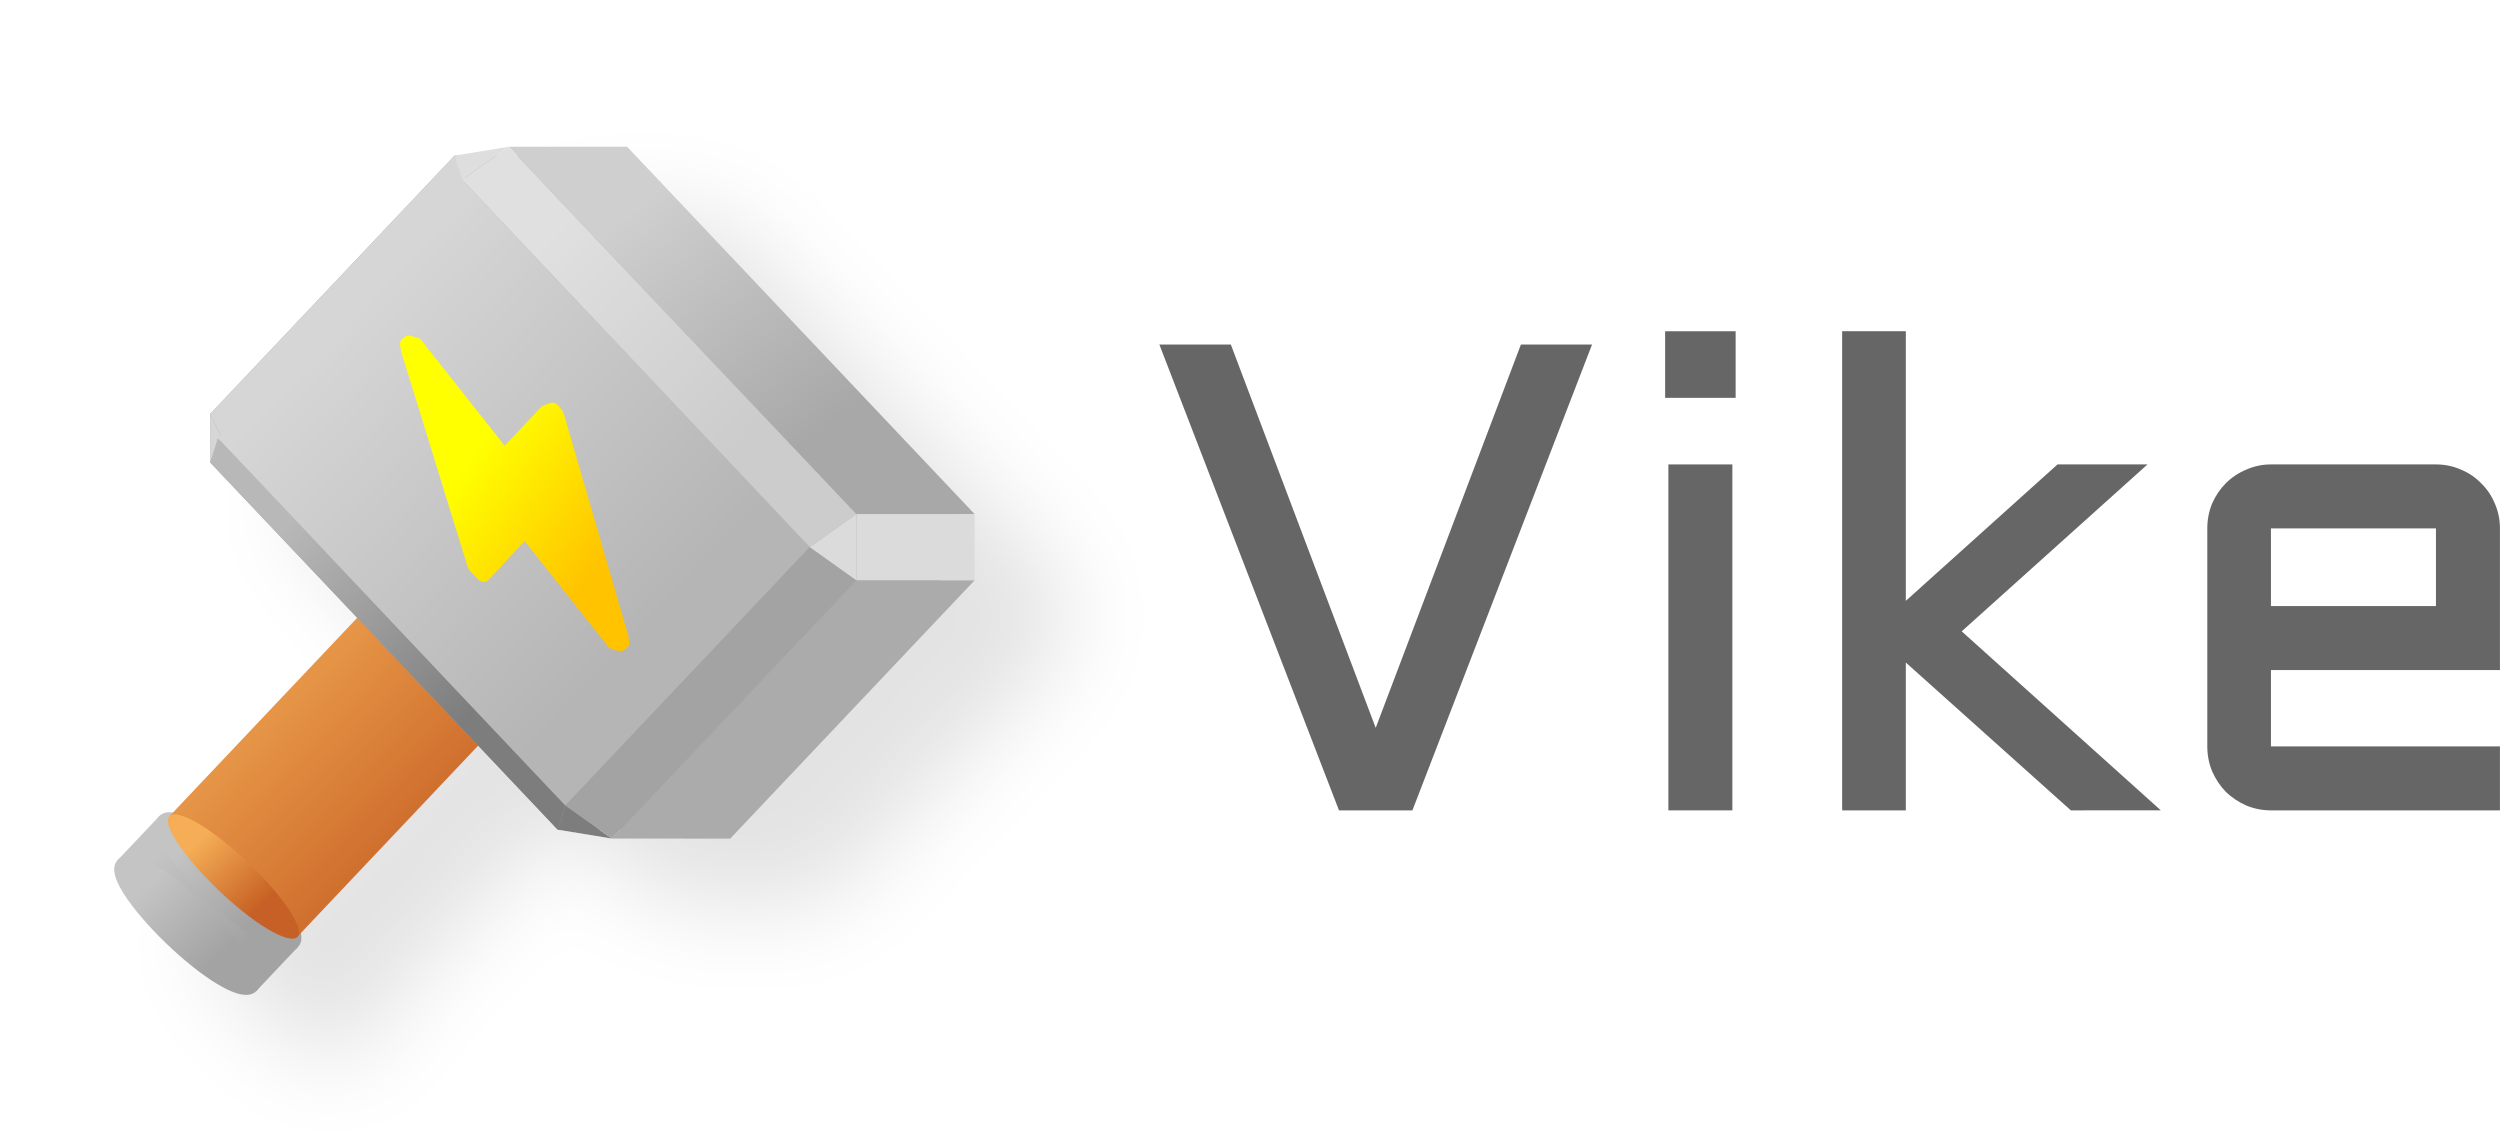
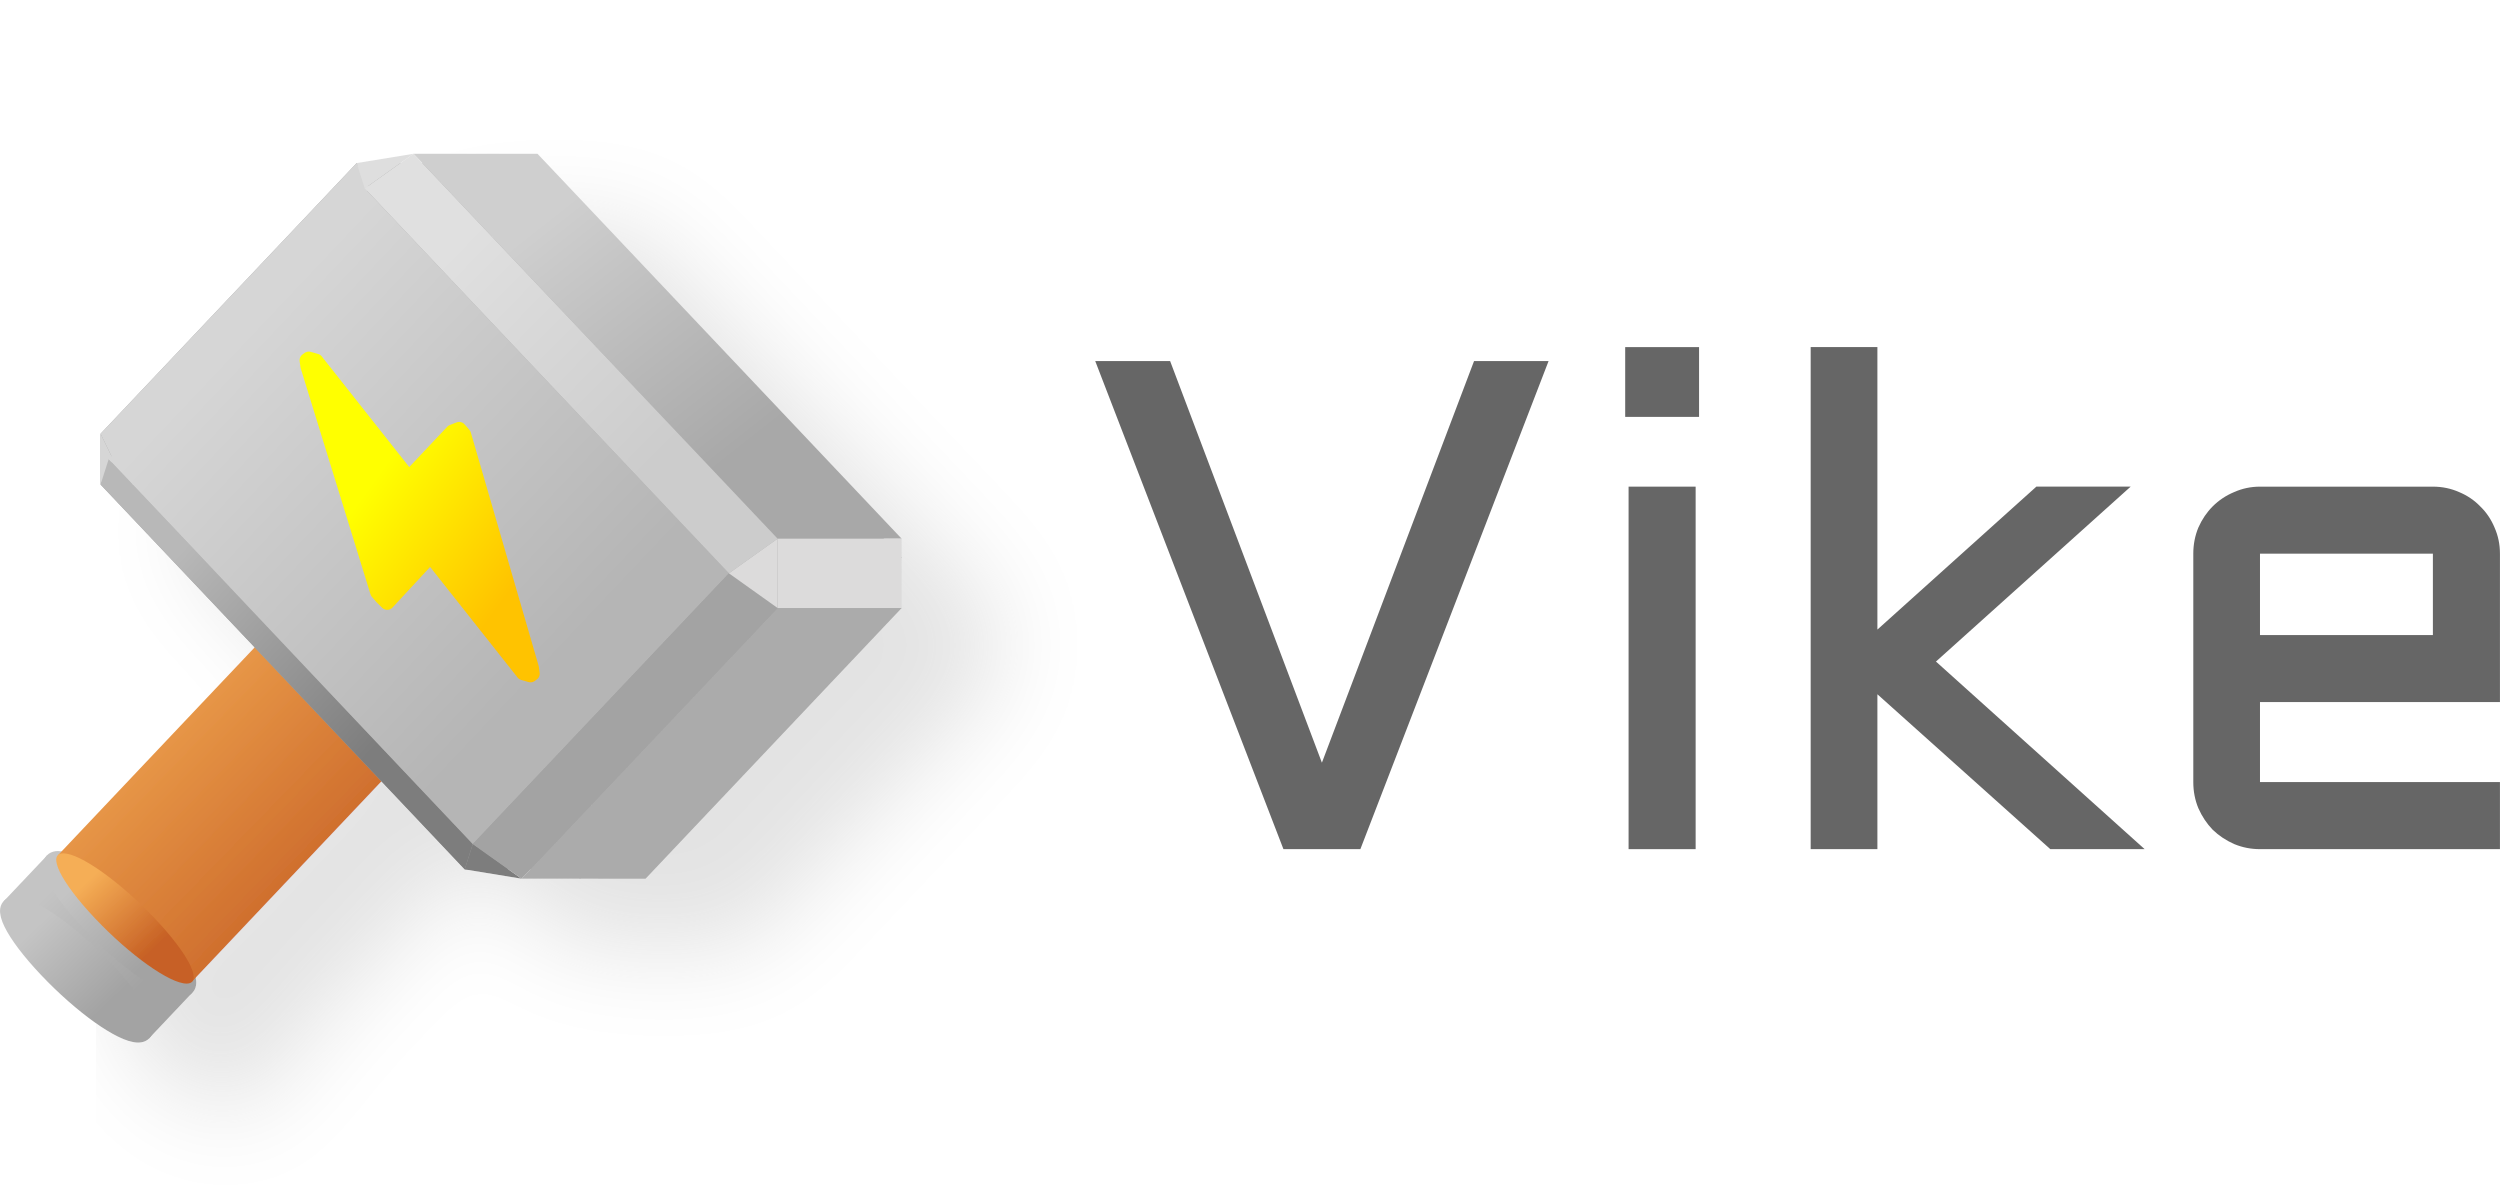
- <svg xmlns="http://www.w3.org/2000/svg" xmlns:xlink="http://www.w3.org/1999/xlink" class="hammer" width="109.49" height="50" version="1.1" viewBox="-50 -50 109.49 50">
+ <svg xmlns="http://www.w3.org/2000/svg" xmlns:xlink="http://www.w3.org/1999/xlink" class="hammer" width="104.49" height="50" version="1.1" viewBox="-50 -50 104.49 50">
  <defs>
    <filter id="shadow" width="300%" height="300%" x="-1" y="-1">
      <feDropShadow dx="4" dy="3" flood-color="#e3e3e3" flood-opacity="1" stdDeviation="2" />
    </filter>
    <linearGradient id="gradient-dynamic-14" x1="2.689" x2="20.805" y1="-25.244" y2="-7.128" gradientTransform="scale(1.1262 .88795)" gradientUnits="userSpaceOnUse">
      <stop stop-color="#cfcfcf" offset=".22" />
      <stop stop-color="#a8a8a8" offset=".72" />
    </linearGradient>
    <linearGradient id="gradient-dynamic-15" x1="-9.984" x2="16.668" y1="-20.393" y2="6.259" gradientTransform="scale(.97266 1.0281)" gradientUnits="userSpaceOnUse">
      <stop stop-color="#d6d6d6" offset=".22" />
      <stop stop-color="#b5b5b5" offset=".72" />
    </linearGradient>
    <linearGradient id="gradient-dynamic-16" x1="-2.034" x2="9.745" y1="-12.055" y2="-.275" gradientTransform="scale(.85209 1.1736)" gradientUnits="userSpaceOnUse">
      <stop stop-color="#ff0" offset=".35" />
      <stop stop-color="#ffc300" offset=".8" />
    </linearGradient>
    <linearGradient id="gradient-dynamic-17" x1="1.001" x2="18.396" y1="-22.234" y2="-4.84" gradientTransform="scale(.99193 1.0081)" gradientUnits="userSpaceOnUse">
      <stop stop-color="#e0e0e0" offset=".22" />
      <stop stop-color="#ccc" offset=".72" />
    </linearGradient>
    <linearGradient id="gradient-dynamic-18" x1="-10.551" x2="5.782" y1="-9.194" y2="7.139" gradientTransform="scale(.95257 1.0498)" gradientUnits="userSpaceOnUse">
      <stop stop-color="#b8b8b8" offset=".22" />
      <stop stop-color="#7d7d7d" offset=".72" />
    </linearGradient>
    <linearGradient id="gradient-dynamic-19" y2="1">
      <stop stop-color="#f5ae56" offset=".22" />
      <stop stop-color="#c76125" offset=".72" />
    </linearGradient>
    <linearGradient id="gradient-dynamic-20" y2="1">
      <stop stop-color="#c4c4c4" offset=".22" />
      <stop stop-color="#a3a3a3" offset=".72" />
    </linearGradient>
    <linearGradient id="linearGradient343" x1="-13.886" x2="-6.127" y1="7.007" y2="14.766" gradientTransform="scale(1.0146 .98565)" gradientUnits="userSpaceOnUse" xlink:href="#gradient-dynamic-20" />
    <linearGradient id="linearGradient345" x1="-13.911" x2="-7.666" y1="8.851" y2="15.096" gradientTransform="scale(1.0247 .9759)" gradientUnits="userSpaceOnUse" xlink:href="#gradient-dynamic-20" />
    <linearGradient id="linearGradient349" x1="-12.149" x2="-5.904" y1="6.893" y2="13.138" gradientTransform="scale(1.0246 .97601)" gradientUnits="userSpaceOnUse" xlink:href="#gradient-dynamic-20" />
    <linearGradient id="linearGradient353" x1="-11.994" x2="9.959" y1="-9.931" y2="12.023" gradientTransform="scale(.98611 1.0141)" gradientUnits="userSpaceOnUse" xlink:href="#gradient-dynamic-19" />
    <linearGradient id="linearGradient355" x1="-11.588" x2="-5.995" y1="7.01" y2="12.602" gradientTransform="scale(1.0273 .97347)" gradientUnits="userSpaceOnUse" xlink:href="#gradient-dynamic-19" />
    <linearGradient id="linearGradient357" x1="4.042" x2="9.635" y1="-10.423" y2="-4.83" gradientTransform="scale(1.0272 .97356)" gradientUnits="userSpaceOnUse" xlink:href="#gradient-dynamic-19" />
  </defs>
-   <g transform="translate(-30.746 -21.158)" filter="url(#shadow)">
+   <g transform="translate(-35.746 -21.158)" filter="url(#shadow)">
    <g stroke-linecap="round" stroke-linejoin="round">
      <path d="m-4.868-10.713 0.368 2.511 1.668-1.061z" fill="#7d7d7d" />
      <g fill="#a3a3a3">
        <path d="m5.836-22.026-10.704 11.313 2.036 1.45 10.703-11.314z" />
        <path d="m12.019 6.435-2.035 1.449-15.22-16.086 2.036-1.45z" />
        <path d="m23.091-4.49-10.704 11.314-15.219-16.087 10.703-11.314z" />
      </g>
      <path d="m5.836-22.026h2.743l-0.708 1.449z" fill="#dcdbdb" />
      <path d="m12.726 7.884h-2.007l1.49-1.06z" fill="#d6d6d6" />
      <path d="m7.843-22.026-0.518 1.06 15.588 16.476 0.517-1.061z" fill="#a3a3a3" />
    </g>
    <path d="m-9.249 9.776-1.806 1.909" stroke="url(#linearGradient343)" stroke-width="8.35" />
    <g stroke-linecap="round" stroke-linejoin="round">
      <path d="m-12.302 11.685c-1.449-1.531-2.03-2.722-1.329-2.722 0.702 0 2.374 1.191 3.823 2.722s2.03 2.722 1.329 2.722c-0.702 0-2.374-1.191-3.823-2.722" fill="url(#linearGradient345)" stroke="url(#linearGradient345)" stroke-width=".65" />
      <path d="m-10.496 9.776c1.449 1.531 3.121 2.722 3.823 2.722 0.701 0 0.12-1.191-1.329-2.722-1.448-1.532-3.121-2.723-3.822-2.723-0.702 0-0.121 1.191 1.328 2.723" fill="url(#linearGradient349)" stroke="url(#linearGradient349)" stroke-width=".65" />
      <path d="m23.43-3.429-10.704 11.313-0.517-1.06 10.704-11.314z" fill="#d6d6d6" />
      <path d="m-10.051-10.713h5.183v2.122h-5.183z" fill="#a3a3a3" />
      <path d="m-10.051-10.713h5.183l10.704-11.313h-5.183z" fill="#a3a3a3" />
    </g>
    <path d="m7.024-7.425-16.055 16.971" stroke="url(#linearGradient353)" stroke-width="7.7" />
    <g stroke-linecap="round" stroke-linejoin="round">
      <path d="m-10.278 9.546c-1.449-1.531-2.03-2.722-1.329-2.722 0.702 0 2.374 1.191 3.823 2.722s2.03 2.722 1.328 2.722c-0.701 0-2.374-1.191-3.822-2.722" fill="url(#linearGradient355)" />
      <path d="m5.777-7.425c1.449 1.532 3.121 2.723 3.823 2.723 0.701 0 0.12-1.191-1.329-2.723-1.448-1.531-3.121-2.722-3.822-2.722-0.702 0-0.121 1.191 1.328 2.722" fill="url(#linearGradient357)" />
      <path d="m10.352 7.495h-5.183l-15.22-16.086h5.183z" fill="#a3a3a3" />
      <path d="m0.653-22.026h7.926-5.183z" fill="#dcdbdb" />
      <path d="m12.726 7.884h-7.189 5.182z" fill="#a3a3a3" />
      <path d="m23.43-6.329h-5.183l-15.219-16.086h5.183z" fill="url(#gradient-dynamic-14)" />
      <path d="m12.726 7.884h-5.182l10.703-11.313h5.183z" fill="#ababab" />
      <path d="m-10.051-10.713v2.122l0.518-1.061z" fill="#d6d6d6" />
      <path d="m23.43-3.429h-5.183v-2.9h5.183z" fill="#dcdbdb" />
      <path d="m0.653-22.026-10.704 11.313 0.518 1.061 10.704-11.314z" fill="#d6d6d6" />
      <path d="m-9.711-9.652-0.34 1.061 15.22 16.086 0.339-1.06z" fill="url(#gradient-dynamic-18)" />
      <path d="m0.653-22.026 2.375-0.389-2.035 1.449z" fill="#dedede" />
      <path d="m7.544 7.884-2.375-0.389 0.339-1.06z" fill="#7d7d7d" />
      <path d="m0.993-20.966-10.704 11.314 15.219 16.087 10.704-11.314z" fill="url(#gradient-dynamic-15)" />
      <path d="m4.657-10.799-1.827 1.937-3.8-4.806-1e-3 1e-3 -0.069-0.091-0.309-0.089-0.084 0.063 0.034 0.247 2.917 9.447 0.198 0.227 0.215 0.21 1.81-1.954 3.801 4.805v-2e-3l0.069 0.092 0.309 0.089 0.084-0.063-0.034-0.247-2.834-9.748-0.198-0.227z" fill="url(#gradient-dynamic-16)" stroke="url(#gradient-dynamic-16)" stroke-width=".6" />
      <path d="m18.247-6.329-2.035 1.45-15.219-16.087 2.035-1.449z" fill="url(#gradient-dynamic-17)" />
      <path d="m18.247-3.429-10.703 11.313-2.036-1.449 10.704-11.314z" fill="#a3a3a3" />
      <path d="m18.247-3.429v-2.9l-2.035 1.45z" fill="#dcdbdb" />
    </g>
  </g>
-   <g transform="matrix(1.3765 0 0 1.3765 -58.689 -108.78)" fill="#666" stop-color="#000000" stroke-dashoffset="60.8" stroke-linecap="square" stroke-width=".726" style="paint-order:markers fill stroke" aria-label="Vike">
+   <g transform="matrix(1.3765 0 0 1.3765 -63.689 -108.78)" fill="#666" stop-color="#000000" stroke-dashoffset="60.8" stroke-linecap="square" stroke-width=".726" style="paint-order:markers fill stroke" aria-label="Vike">
    <path d="m48.915 68.486-5.715-14.821h2.274l4.609 12.196 4.62-12.196h2.263l-5.715 14.821z" />
    <path d="m61.431 57.479v11.007h-2.036v-11.007zm-2.139-4.237h2.243v2.119h-2.243z" />
    <path d="m72.2 68.486-5.25-4.703v4.703h-2.026v-15.245h2.026v8.578l4.827-4.341h2.863l-5.912 5.312 6.335 5.695z" />
    <path d="m85.853 64.021h-7.286v2.429h7.286v2.036h-7.286q-0.413 0-0.785-0.155-0.372-0.165-0.651-0.434-0.269-0.279-0.434-0.651-0.155-0.372-0.155-0.796v-6.935q0-0.424 0.155-0.796 0.165-0.372 0.434-0.641 0.279-0.279 0.651-0.434 0.372-0.165 0.785-0.165h5.25q0.424 0 0.796 0.165 0.372 0.155 0.641 0.434 0.279 0.269 0.434 0.641 0.165 0.372 0.165 0.796zm-7.286-4.506v2.47h5.25v-2.47z" />
  </g>
</svg>
